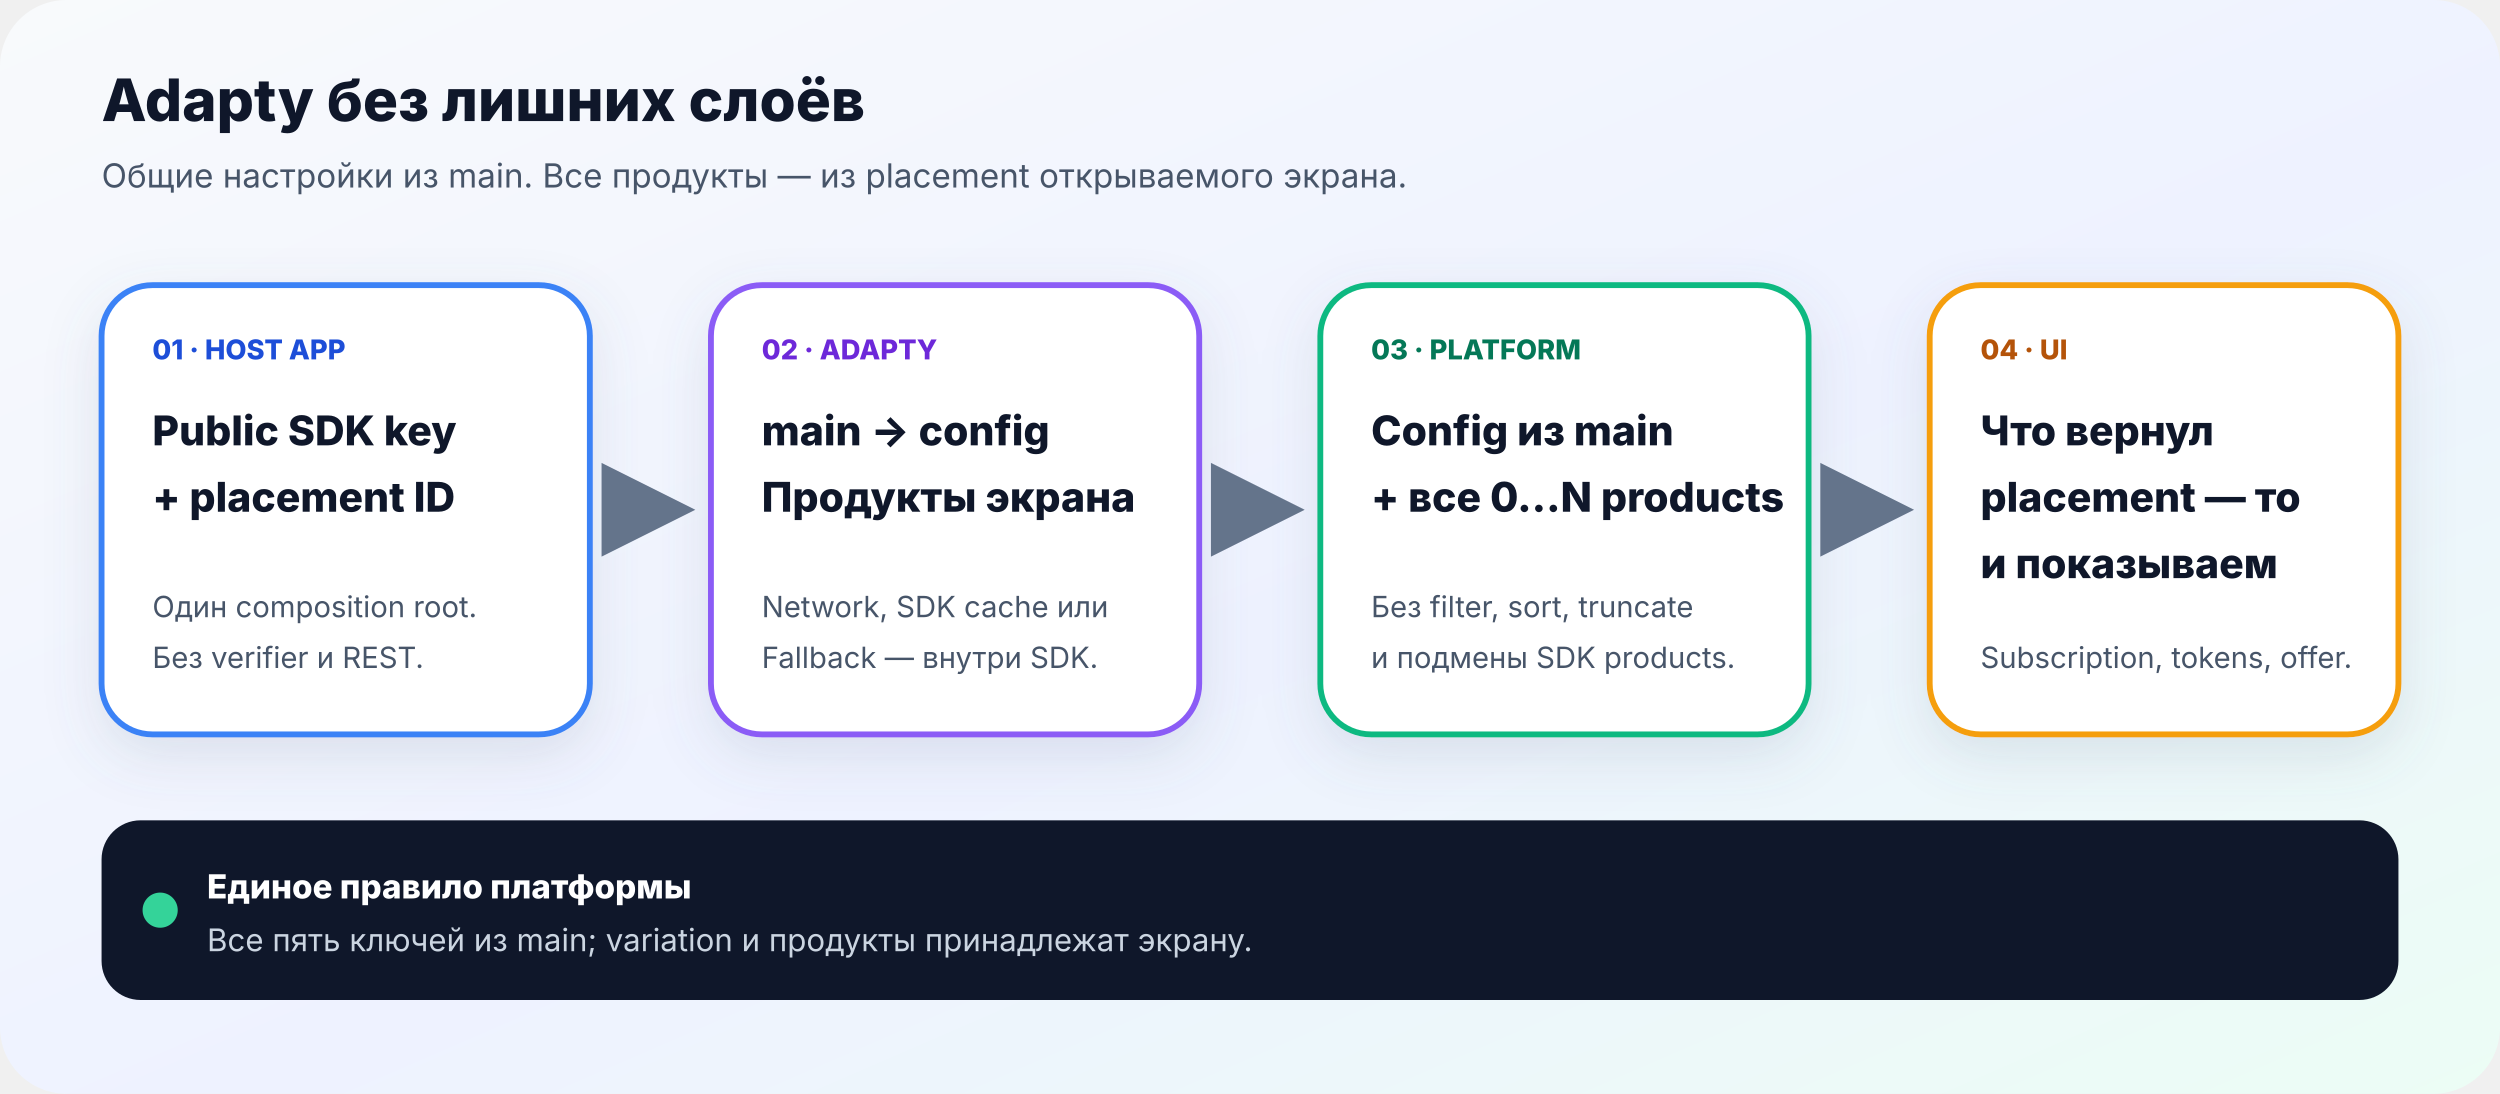
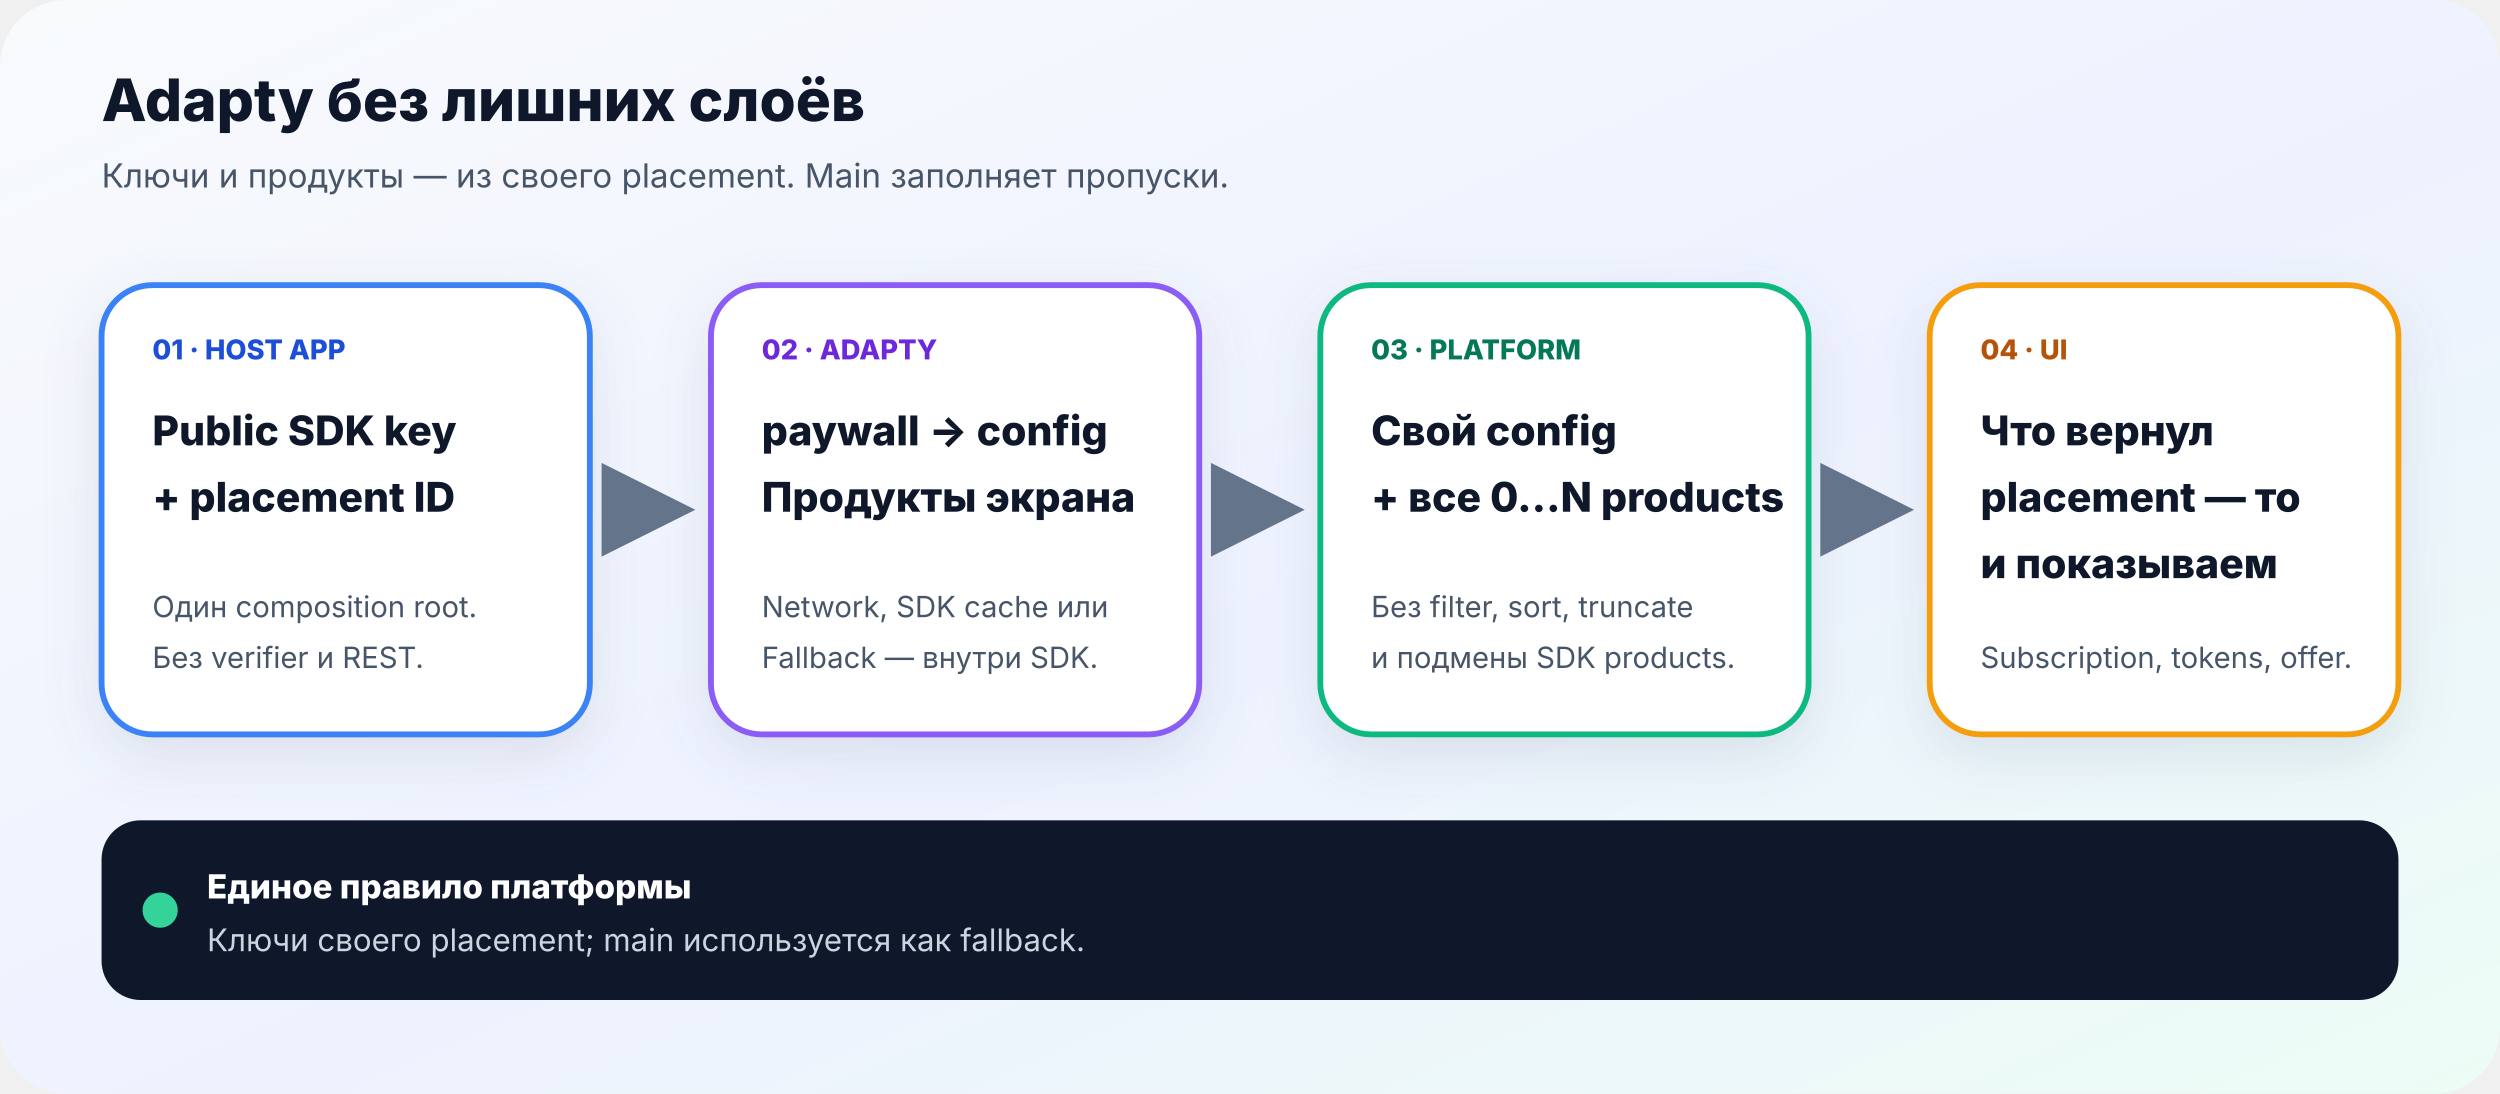
<svg xmlns="http://www.w3.org/2000/svg" width="1280" height="560" viewBox="0 0 1280 560" role="img" aria-labelledby="title description">
  <defs>
    <linearGradient id="background" x1="0" y1="0" x2="1" y2="1">
      <stop offset="0" stop-color="#F8FAFC" />
      <stop offset="0.55" stop-color="#EEF2FF" />
      <stop offset="1" stop-color="#ECFDF5" />
    </linearGradient>
    <filter id="shadow" x="-20%" y="-25%" width="140%" height="160%">
      <feDropShadow dx="0" dy="10" stdDeviation="14" flood-color="#64748B" flood-opacity="0.16" />
    </filter>
    <marker id="arrow" markerWidth="12" markerHeight="12" refX="10" refY="6" orient="auto">
      <path d="M0,0 L12,6 L0,12 Z" fill="#64748B" />
    </marker>
  </defs>
  <rect width="1280" height="560" rx="34" fill="url(#background)" />
  <text x="52" y="62" fill="#0F172A" font-family="-apple-system,BlinkMacSystemFont,Segoe UI,sans-serif" font-size="30" font-weight="800">Adapty без лишних слоёв</text>
-   <text x="52" y="96" fill="#475569" font-family="-apple-system,BlinkMacSystemFont,Segoe UI,sans-serif" font-size="17">Общие настройки из main. Все продукты — из placement открываемого экрана.</text>
+   <text x="52" y="96" fill="#475569" font-family="-apple-system,BlinkMacSystemFont,Segoe UI,sans-serif" font-size="17">Ключи и продукты — из своего placement. Main заполняет пропуски.</text>
  <g filter="url(#shadow)">
    <rect x="52" y="146" width="250" height="230" rx="26" fill="#FFFFFF" stroke="#3B82F6" stroke-width="3" />
    <rect x="364" y="146" width="250" height="230" rx="26" fill="#FFFFFF" stroke="#8B5CF6" stroke-width="3" />
    <rect x="676" y="146" width="250" height="230" rx="26" fill="#FFFFFF" stroke="#10B981" stroke-width="3" />
    <rect x="988" y="146" width="240" height="230" rx="26" fill="#FFFFFF" stroke="#F59E0B" stroke-width="3" />
  </g>
  <text x="78" y="184" fill="#1D4ED8" font-family="-apple-system,BlinkMacSystemFont,Segoe UI,sans-serif" font-size="14" font-weight="800">01 · HOST APP</text>
  <text x="78" y="228" fill="#0F172A" font-family="-apple-system,BlinkMacSystemFont,Segoe UI,sans-serif" font-size="21" font-weight="800">Public SDK key</text>
  <text x="78" y="262" fill="#0F172A" font-family="-apple-system,BlinkMacSystemFont,Segoe UI,sans-serif" font-size="21" font-weight="800">+ placement ID</text>
  <text x="78" y="316" fill="#475569" font-family="-apple-system,BlinkMacSystemFont,Segoe UI,sans-serif" font-size="15">Один composition root.</text>
  <text x="78" y="342" fill="#475569" font-family="-apple-system,BlinkMacSystemFont,Segoe UI,sans-serif" font-size="15">Без verifier и REST.</text>
  <line x1="314" y1="261" x2="348" y2="261" stroke="#64748B" stroke-width="4" marker-end="url(#arrow)" />
  <text x="390" y="184" fill="#6D28D9" font-family="-apple-system,BlinkMacSystemFont,Segoe UI,sans-serif" font-size="14" font-weight="800">02 · ADAPTY</text>
-   <text x="390" y="228" fill="#0F172A" font-family="-apple-system,BlinkMacSystemFont,Segoe UI,sans-serif" font-size="21" font-weight="800">main → config</text>
+   <text x="390" y="228" fill="#0F172A" font-family="-apple-system,BlinkMacSystemFont,Segoe UI,sans-serif" font-size="21" font-weight="800">paywall → config</text>
  <text x="390" y="262" fill="#0F172A" font-family="-apple-system,BlinkMacSystemFont,Segoe UI,sans-serif" font-size="21" font-weight="800">Продукты экрана</text>
  <text x="390" y="316" fill="#475569" font-family="-apple-system,BlinkMacSystemFont,Segoe UI,sans-serif" font-size="15">Network, SDK cache или</text>
  <text x="390" y="342" fill="#475569" font-family="-apple-system,BlinkMacSystemFont,Segoe UI,sans-serif" font-size="15">Fallback — внутри SDK.</text>
  <line x1="626" y1="261" x2="660" y2="261" stroke="#64748B" stroke-width="4" marker-end="url(#arrow)" />
  <text x="702" y="184" fill="#047857" font-family="-apple-system,BlinkMacSystemFont,Segoe UI,sans-serif" font-size="14" font-weight="800">03 · PLATFORM</text>
-   <text x="702" y="228" fill="#0F172A" font-family="-apple-system,BlinkMacSystemFont,Segoe UI,sans-serif" font-size="21" font-weight="800">Config из main</text>
+   <text x="702" y="228" fill="#0F172A" font-family="-apple-system,BlinkMacSystemFont,Segoe UI,sans-serif" font-size="21" font-weight="800">Свой config</text>
  <text x="702" y="262" fill="#0F172A" font-family="-apple-system,BlinkMacSystemFont,Segoe UI,sans-serif" font-size="21" font-weight="800">+ все 0…N products</text>
  <text x="702" y="316" fill="#475569" font-family="-apple-system,BlinkMacSystemFont,Segoe UI,sans-serif" font-size="15">Без filter, sort, truncate</text>
  <text x="702" y="342" fill="#475569" font-family="-apple-system,BlinkMacSystemFont,Segoe UI,sans-serif" font-size="15">и подмены SDK products.</text>
  <line x1="938" y1="261" x2="972" y2="261" stroke="#64748B" stroke-width="4" marker-end="url(#arrow)" />
  <text x="1014" y="184" fill="#B45309" font-family="-apple-system,BlinkMacSystemFont,Segoe UI,sans-serif" font-size="14" font-weight="800">04 · UI</text>
  <text x="1014" y="228" fill="#0F172A" font-family="-apple-system,BlinkMacSystemFont,Segoe UI,sans-serif" font-size="21" font-weight="800">Что вернул</text>
  <text x="1014" y="262" fill="#0F172A" font-family="-apple-system,BlinkMacSystemFont,Segoe UI,sans-serif" font-size="21" font-weight="800">placement — то</text>
  <text x="1014" y="296" fill="#0F172A" font-family="-apple-system,BlinkMacSystemFont,Segoe UI,sans-serif" font-size="21" font-weight="800">и показываем</text>
  <text x="1014" y="342" fill="#475569" font-family="-apple-system,BlinkMacSystemFont,Segoe UI,sans-serif" font-size="15">Subscription, tokens, offer.</text>
  <rect x="52" y="420" width="1176" height="92" rx="20" fill="#0F172A" />
  <circle cx="82" cy="466" r="9" fill="#34D399" />
  <text x="106" y="460" fill="#FFFFFF" font-family="-apple-system,BlinkMacSystemFont,Segoe UI,sans-serif" font-size="17" font-weight="800">Единое правило платформы</text>
-   <text x="106" y="487" fill="#CBD5E1" font-family="-apple-system,BlinkMacSystemFont,Segoe UI,sans-serif" font-size="16">Все пять ключей из main; variation и продукты принадлежат экрану.</text>
+   <text x="106" y="487" fill="#CBD5E1" font-family="-apple-system,BlinkMacSystemFont,Segoe UI,sans-serif" font-size="16">Ключи своего placement; main используется как fallback.</text>
</svg>
